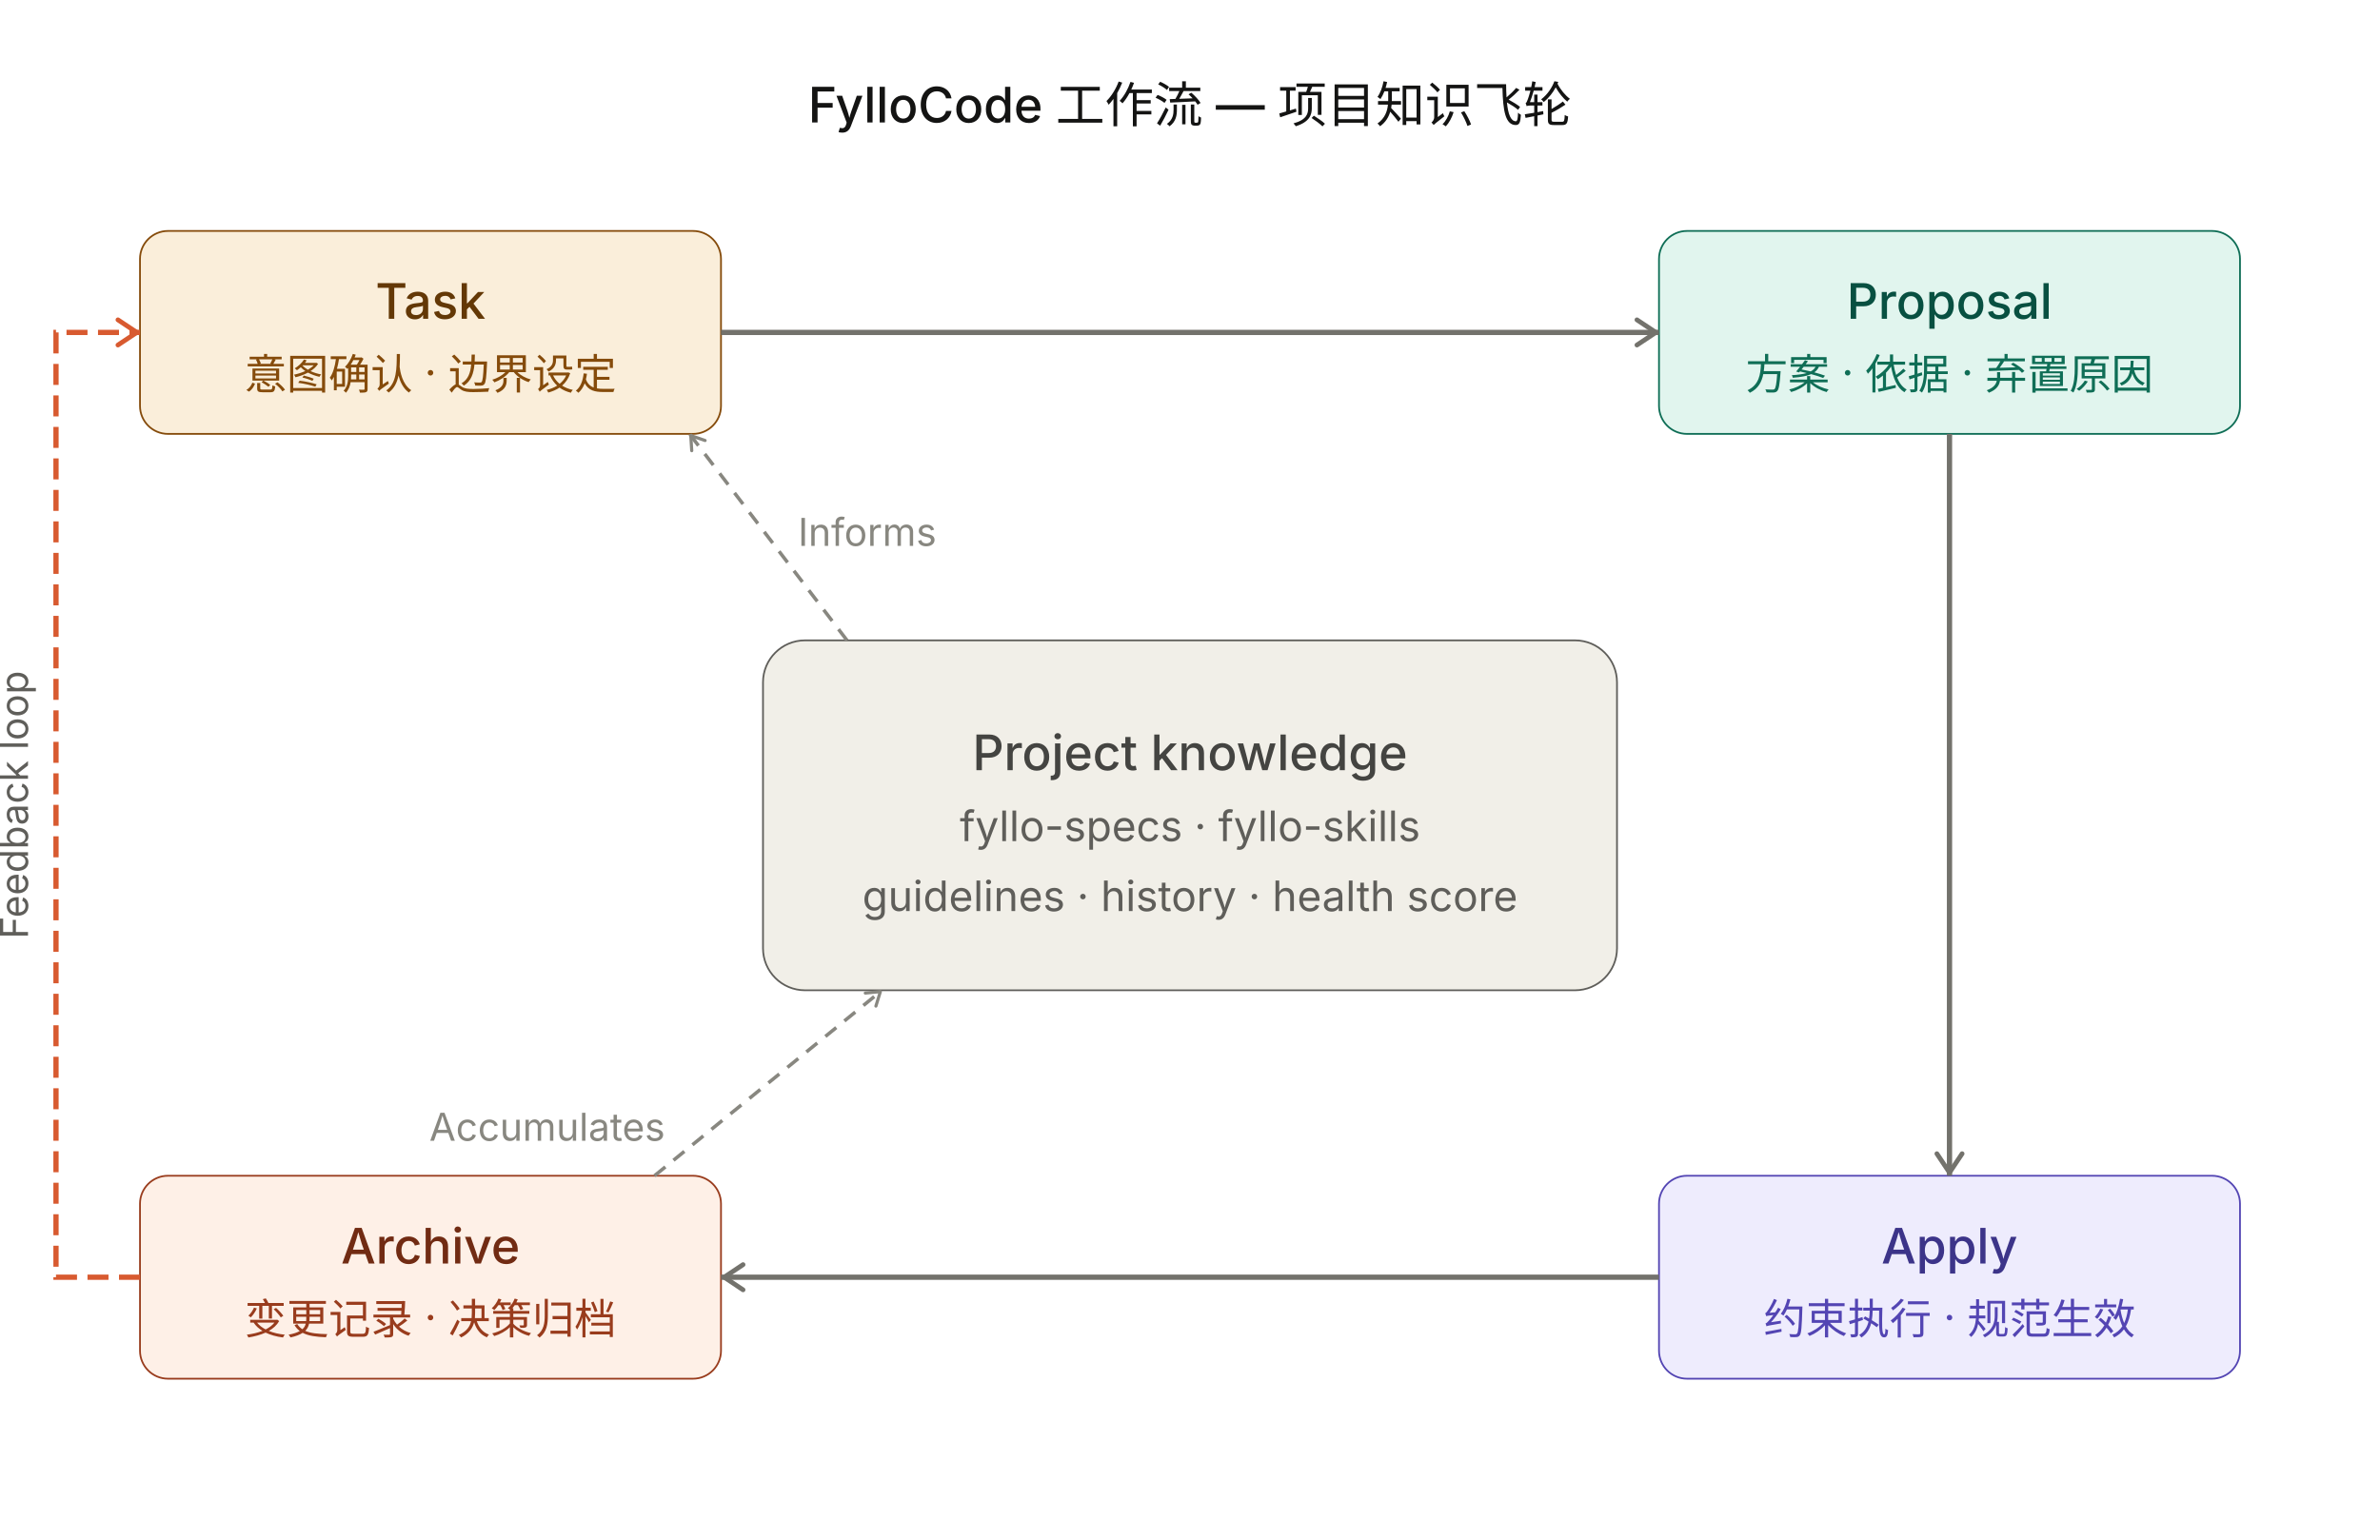
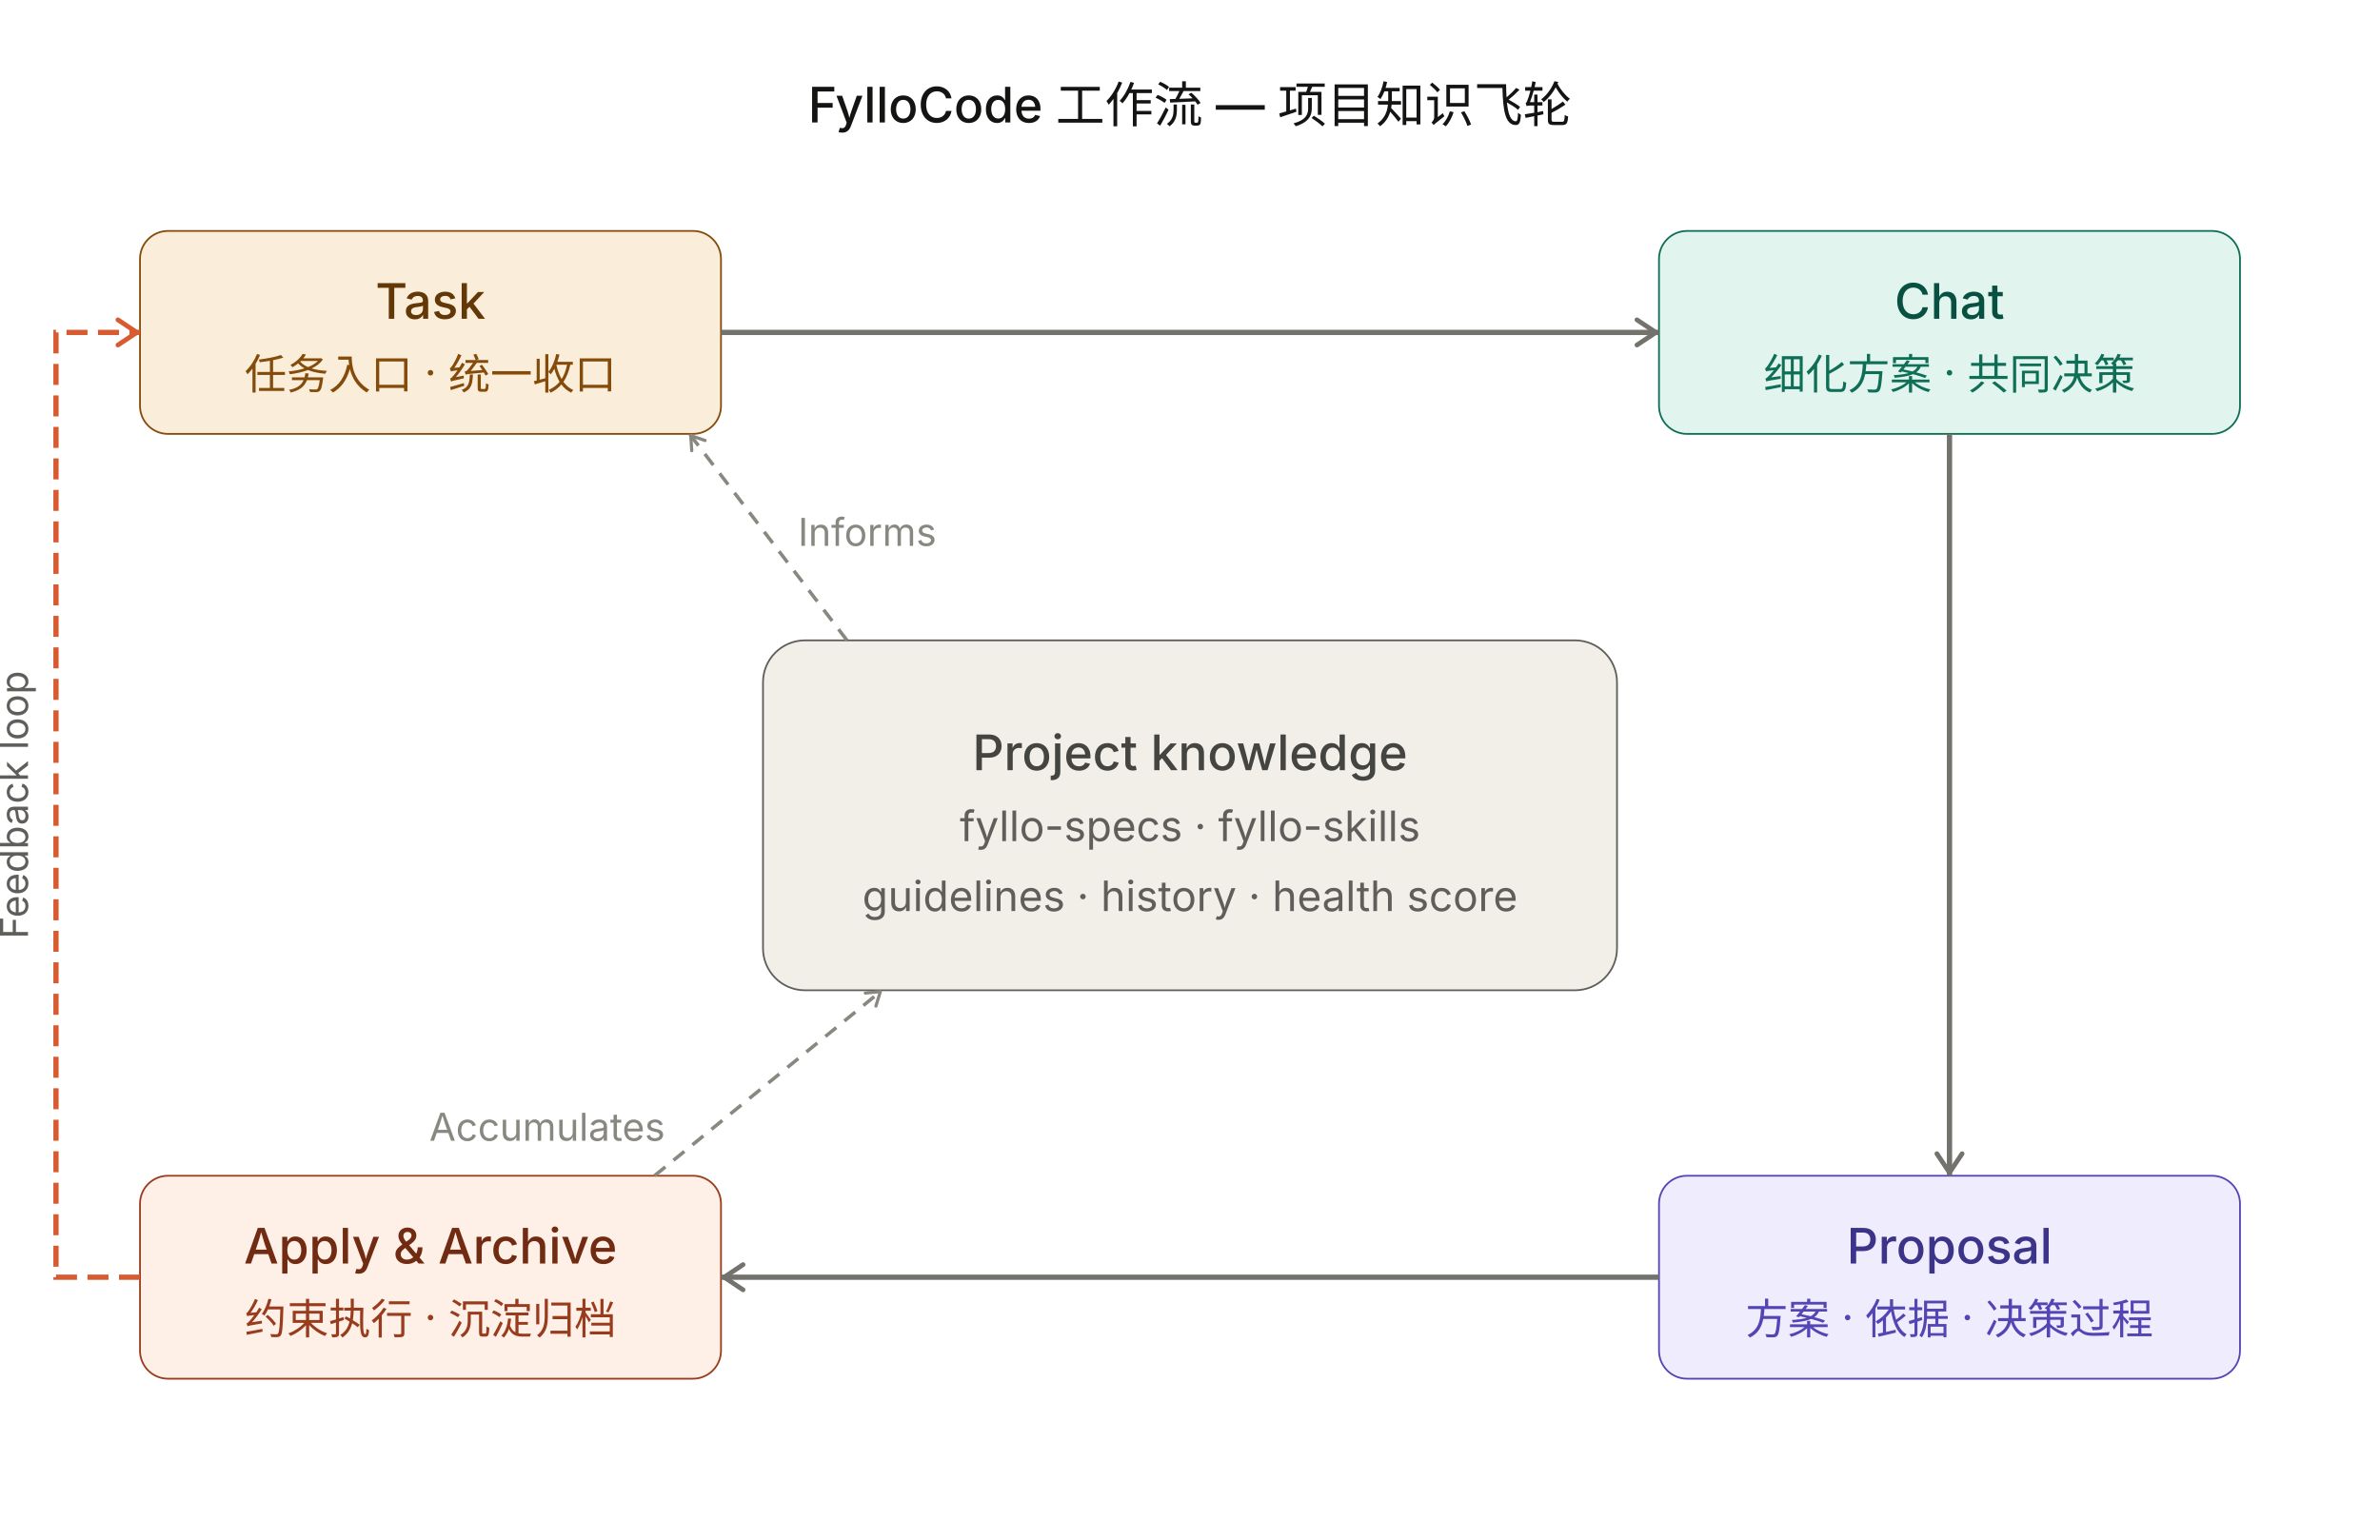
<svg xmlns="http://www.w3.org/2000/svg" width="100%" viewBox="0 0 680 440" role="img">
  <defs>
    <marker id="arr-a" viewBox="0 0 10 10" refX="9" refY="5" markerWidth="6" markerHeight="6" orient="auto-start-reverse">
      <path d="M2 1 L8 5 L2 9" fill="none" stroke="#73726C" stroke-width="1.5" stroke-linecap="round" stroke-linejoin="round" />
    </marker>
    <marker id="arr-b" viewBox="0 0 10 10" refX="9" refY="5" markerWidth="6" markerHeight="6" orient="auto-start-reverse">
      <path d="M2 1 L8 5 L2 9" fill="none" stroke="#D85A30" stroke-width="1.5" stroke-linecap="round" stroke-linejoin="round" />
    </marker>
    <marker id="arr-c" viewBox="0 0 10 10" refX="9" refY="5" markerWidth="6" markerHeight="6" orient="auto-start-reverse">
      <path d="M2 1 L8 5 L2 9" fill="none" stroke="#888780" stroke-width="1.5" stroke-linecap="round" stroke-linejoin="round" />
    </marker>
  </defs>
  <text x="340" y="35" text-anchor="middle" font-family="-apple-system,'PingFang SC','Microsoft YaHei','Segoe UI',sans-serif" font-size="14" font-weight="500" fill="#141413">FylloCode 工作流 — 项目知识飞轮</text>
  <rect x="40" y="66" width="166" height="58" rx="8" fill="#FAEEDA" stroke="#854B0B" stroke-width="0.5" />
  <text x="123" y="86" text-anchor="middle" dominant-baseline="central" font-family="-apple-system,'PingFang SC','Microsoft YaHei','Segoe UI',sans-serif" font-size="14" font-weight="500" fill="#633806">Task</text>
-   <text x="123" y="106" text-anchor="middle" dominant-baseline="central" font-family="-apple-system,'PingFang SC','Microsoft YaHei','Segoe UI',sans-serif" font-size="12" fill="#854B0B">意图确认 · 边界设定</text>
+   <text x="123" y="106" text-anchor="middle" dominant-baseline="central" font-family="-apple-system,'PingFang SC','Microsoft YaHei','Segoe UI',sans-serif" font-size="12" fill="#854B0B">任务入口 · 统一收口</text>
  <rect x="474" y="66" width="166" height="58" rx="8" fill="#E1F5EE" stroke="#0F6E56" stroke-width="0.5" />
-   <text x="557" y="86" text-anchor="middle" dominant-baseline="central" font-family="-apple-system,'PingFang SC','Microsoft YaHei','Segoe UI',sans-serif" font-size="14" font-weight="500" fill="#085041">Proposal</text>
-   <text x="557" y="106" text-anchor="middle" dominant-baseline="central" font-family="-apple-system,'PingFang SC','Microsoft YaHei','Segoe UI',sans-serif" font-size="12" fill="#0F6E56">方案 · 依据 · 弃置原因</text>
+   <text x="557" y="86" text-anchor="middle" dominant-baseline="central" font-family="-apple-system,'PingFang SC','Microsoft YaHei','Segoe UI',sans-serif" font-size="14" font-weight="500" fill="#085041">Chat</text>
+   <text x="557" y="106" text-anchor="middle" dominant-baseline="central" font-family="-apple-system,'PingFang SC','Microsoft YaHei','Segoe UI',sans-serif" font-size="12" fill="#0F6E56">细化方案 · 共同决策</text>
  <rect x="474" y="336" width="166" height="58" rx="8" fill="#EEECFD" stroke="#5345B3" stroke-width="0.5" />
-   <text x="557" y="356" text-anchor="middle" dominant-baseline="central" font-family="-apple-system,'PingFang SC','Microsoft YaHei','Segoe UI',sans-serif" font-size="14" font-weight="500" fill="#3C3489">Apply</text>
-   <text x="557" y="376" text-anchor="middle" dominant-baseline="central" font-family="-apple-system,'PingFang SC','Microsoft YaHei','Segoe UI',sans-serif" font-size="12" fill="#5345B3">约束执行 · 规范生效</text>
+   <text x="557" y="356" text-anchor="middle" dominant-baseline="central" font-family="-apple-system,'PingFang SC','Microsoft YaHei','Segoe UI',sans-serif" font-size="14" font-weight="500" fill="#3C3489">Proposal</text>
+   <text x="557" y="376" text-anchor="middle" dominant-baseline="central" font-family="-apple-system,'PingFang SC','Microsoft YaHei','Segoe UI',sans-serif" font-size="12" fill="#5345B3">方案 · 依据 · 决策过程</text>
  <rect x="40" y="336" width="166" height="58" rx="8" fill="#FEF0E7" stroke="#993C1D" stroke-width="0.5" />
-   <text x="123" y="356" text-anchor="middle" dominant-baseline="central" font-family="-apple-system,'PingFang SC','Microsoft YaHei','Segoe UI',sans-serif" font-size="14" font-weight="500" fill="#712B13">Archive</text>
-   <text x="123" y="376" text-anchor="middle" dominant-baseline="central" font-family="-apple-system,'PingFang SC','Microsoft YaHei','Segoe UI',sans-serif" font-size="12" fill="#993C1D">变更记录 · 决策归档</text>
+   <text x="123" y="356" text-anchor="middle" dominant-baseline="central" font-family="-apple-system,'PingFang SC','Microsoft YaHei','Segoe UI',sans-serif" font-size="14" font-weight="500" fill="#712B13">Apply &amp; Archive</text>
+   <text x="123" y="376" text-anchor="middle" dominant-baseline="central" font-family="-apple-system,'PingFang SC','Microsoft YaHei','Segoe UI',sans-serif" font-size="12" fill="#993C1D">约束执行 · 沉淀归档</text>
  <rect x="218" y="183" width="244" height="100" rx="12" fill="#F1EFE8" stroke="#5F5E5A" stroke-width="0.5" />
  <text x="340" y="215" text-anchor="middle" dominant-baseline="central" font-family="-apple-system,'PingFang SC','Microsoft YaHei','Segoe UI',sans-serif" font-size="14" font-weight="500" fill="#444441">Project knowledge</text>
  <text x="340" y="236" text-anchor="middle" dominant-baseline="central" font-family="-apple-system,'PingFang SC','Microsoft YaHei','Segoe UI',sans-serif" font-size="12" fill="#5F5E5A">fyllo-specs · fyllo-skills</text>
  <text x="340" y="256" text-anchor="middle" dominant-baseline="central" font-family="-apple-system,'PingFang SC','Microsoft YaHei','Segoe UI',sans-serif" font-size="12" fill="#5F5E5A">guidelines · history · health score</text>
  <line x1="206" y1="95" x2="474" y2="95" stroke="#73726C" stroke-width="1.5" marker-end="url(#arr-a)" />
  <line x1="557" y1="124" x2="557" y2="336" stroke="#73726C" stroke-width="1.5" marker-end="url(#arr-a)" />
  <line x1="474" y1="365" x2="206" y2="365" stroke="#73726C" stroke-width="1.5" marker-end="url(#arr-a)" />
  <path d="M 40,365 L 16,365 L 16,95 L 40,95" fill="none" stroke="#D85A30" stroke-width="1.5" stroke-dasharray="6 3" marker-end="url(#arr-b)" />
  <text x="8" y="230" text-anchor="middle" transform="rotate(-90, 8, 230)" font-family="-apple-system,'Segoe UI',sans-serif" font-size="11" fill="#5F5E5A">Feedback loop</text>
  <path d="M 187,336 L 252,283" fill="none" stroke="#888780" stroke-width="1" stroke-dasharray="4 3" marker-end="url(#arr-c)" />
  <text x="190" y="326" text-anchor="end" font-family="-apple-system,'PingFang SC','Microsoft YaHei','Segoe UI',sans-serif" font-size="11" fill="#888780">Accumulates</text>
  <path d="M 242,183 L 197,124" fill="none" stroke="#888780" stroke-width="1" stroke-dasharray="4 3" marker-end="url(#arr-c)" />
  <text x="228" y="156" text-anchor="start" font-family="-apple-system,'PingFang SC','Microsoft YaHei','Segoe UI',sans-serif" font-size="11" fill="#888780">Informs</text>
</svg>
